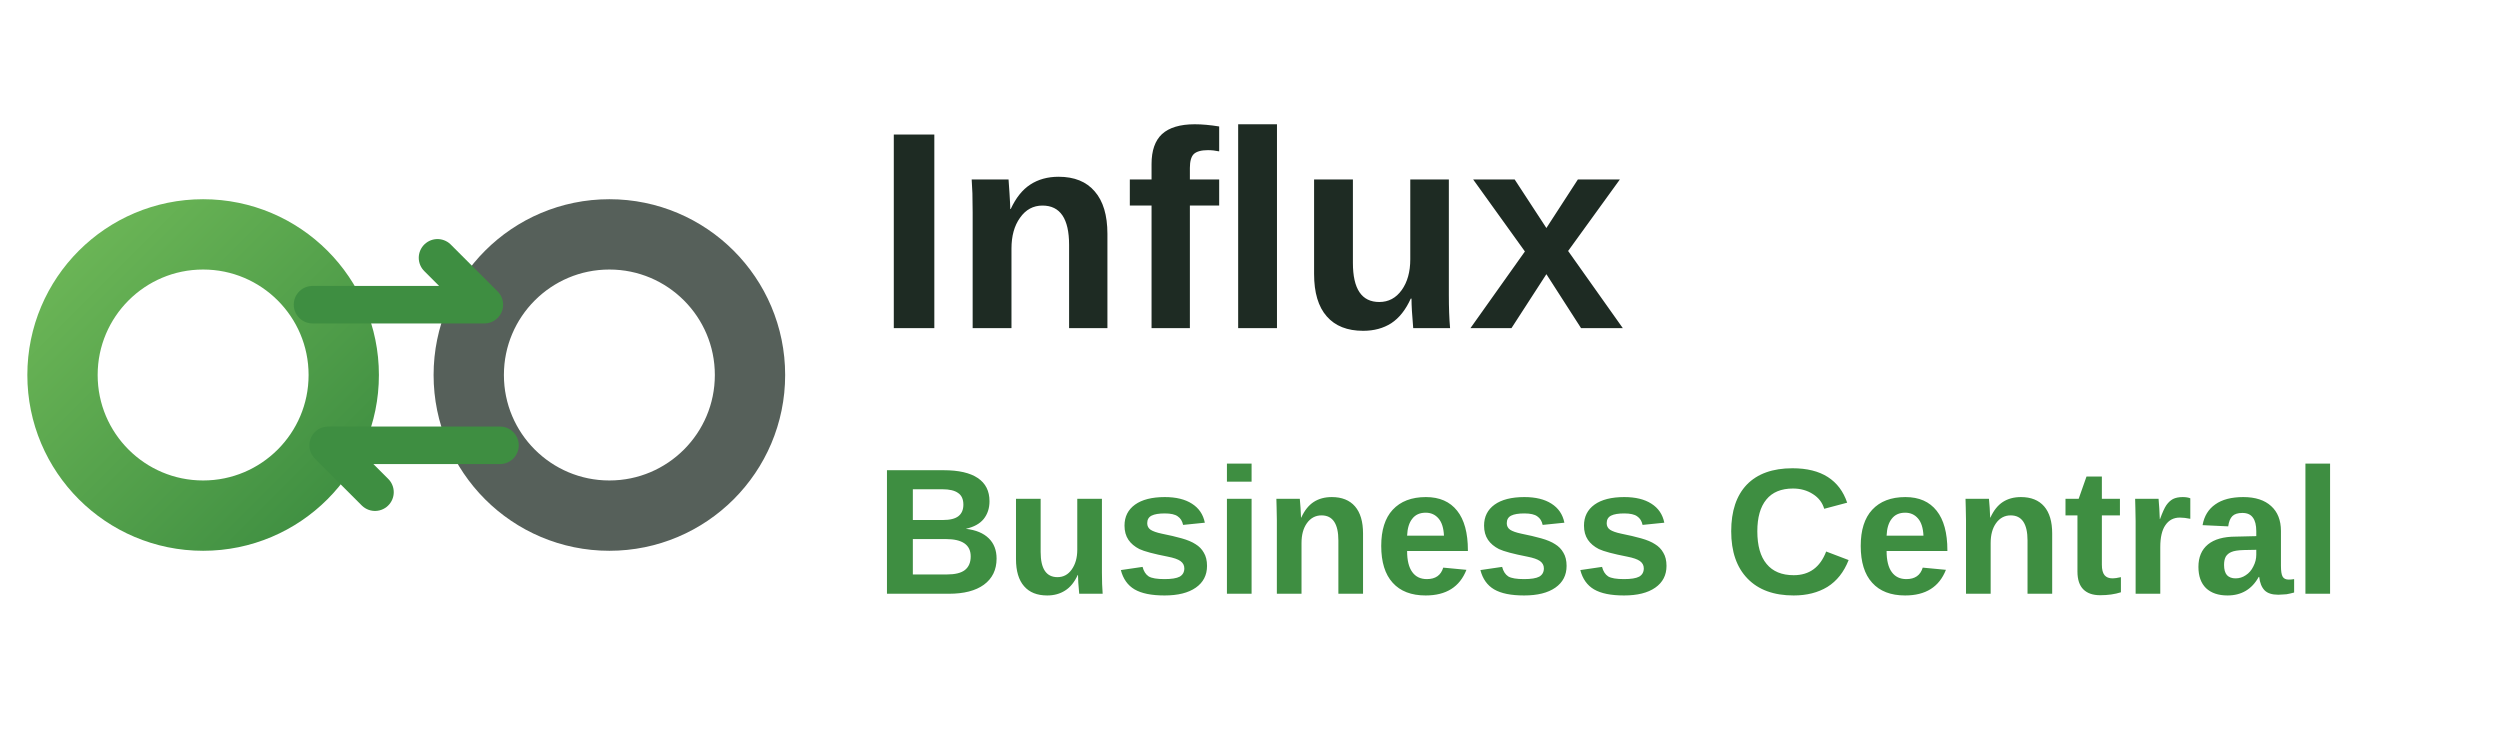
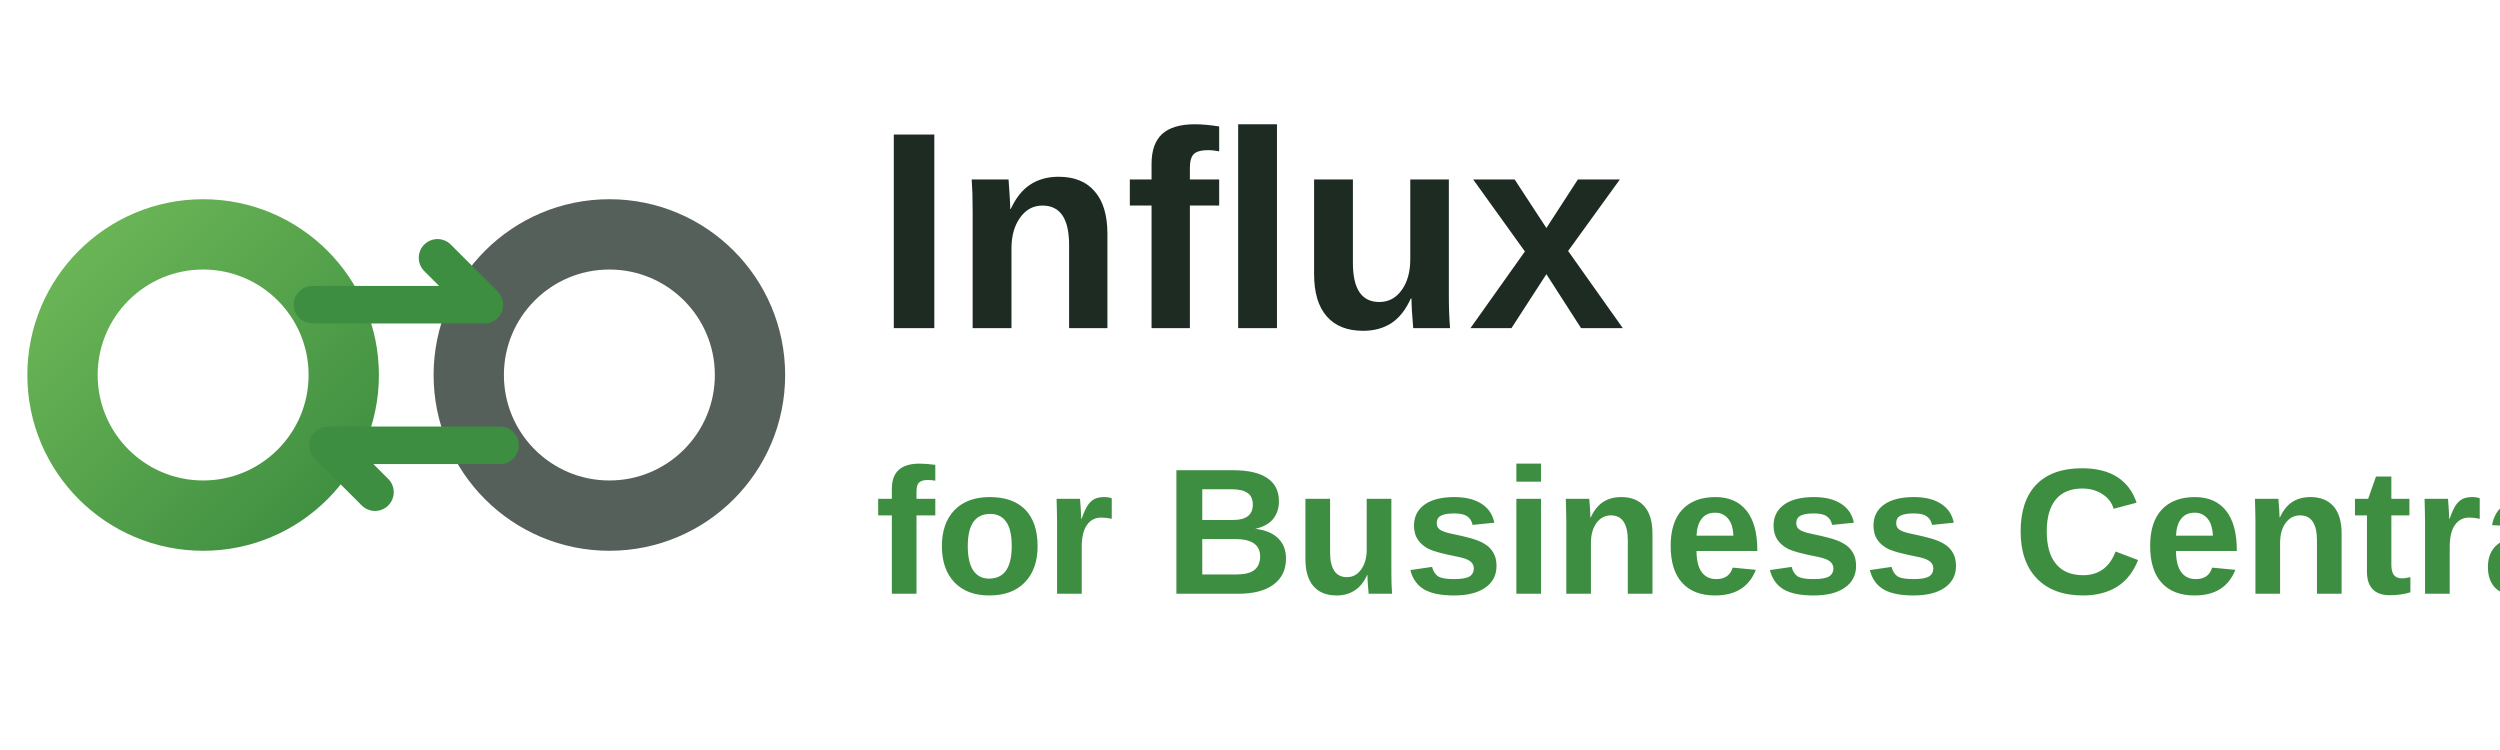
- <svg xmlns="http://www.w3.org/2000/svg" viewBox="0 0 160 48" role="img" aria-label="Influx Business Central Connector">
+ <svg xmlns="http://www.w3.org/2000/svg" viewBox="0 0 160 48" role="img" aria-label="Influx for Business Central">
  <defs>
    <linearGradient id="ibc-g" x1="0" y1="0" x2="1" y2="1">
      <stop offset="0" stop-color="#6DB757" />
      <stop offset="1" stop-color="#3E8E41" />
    </linearGradient>
  </defs>
  <g fill="none" stroke-linecap="round">
    <circle cx="13" cy="24" r="9" stroke="url(#ibc-g)" stroke-width="4.5" />
    <circle cx="39" cy="24" r="9" stroke="#1E2B23" stroke-opacity="0.75" stroke-width="4.5" />
    <path d="M20 19.5h11l-3-3M32 28.5H21l3 3" stroke="#3E8E41" stroke-width="2.4" stroke-linejoin="round" />
  </g>
  <text x="56" y="21" font-family="Segoe UI, Arial, sans-serif" font-size="18" font-weight="700" fill="#1E2B23">Influx</text>
-   <text x="56" y="38" font-family="Segoe UI, Arial, sans-serif" font-size="11.5" font-weight="700" fill="#3E8E41">Business Central</text>
+   <text x="56" y="38" font-family="Segoe UI, Arial, sans-serif" font-size="11.5" font-weight="700" fill="#3E8E41">for Business Central</text>
</svg>
